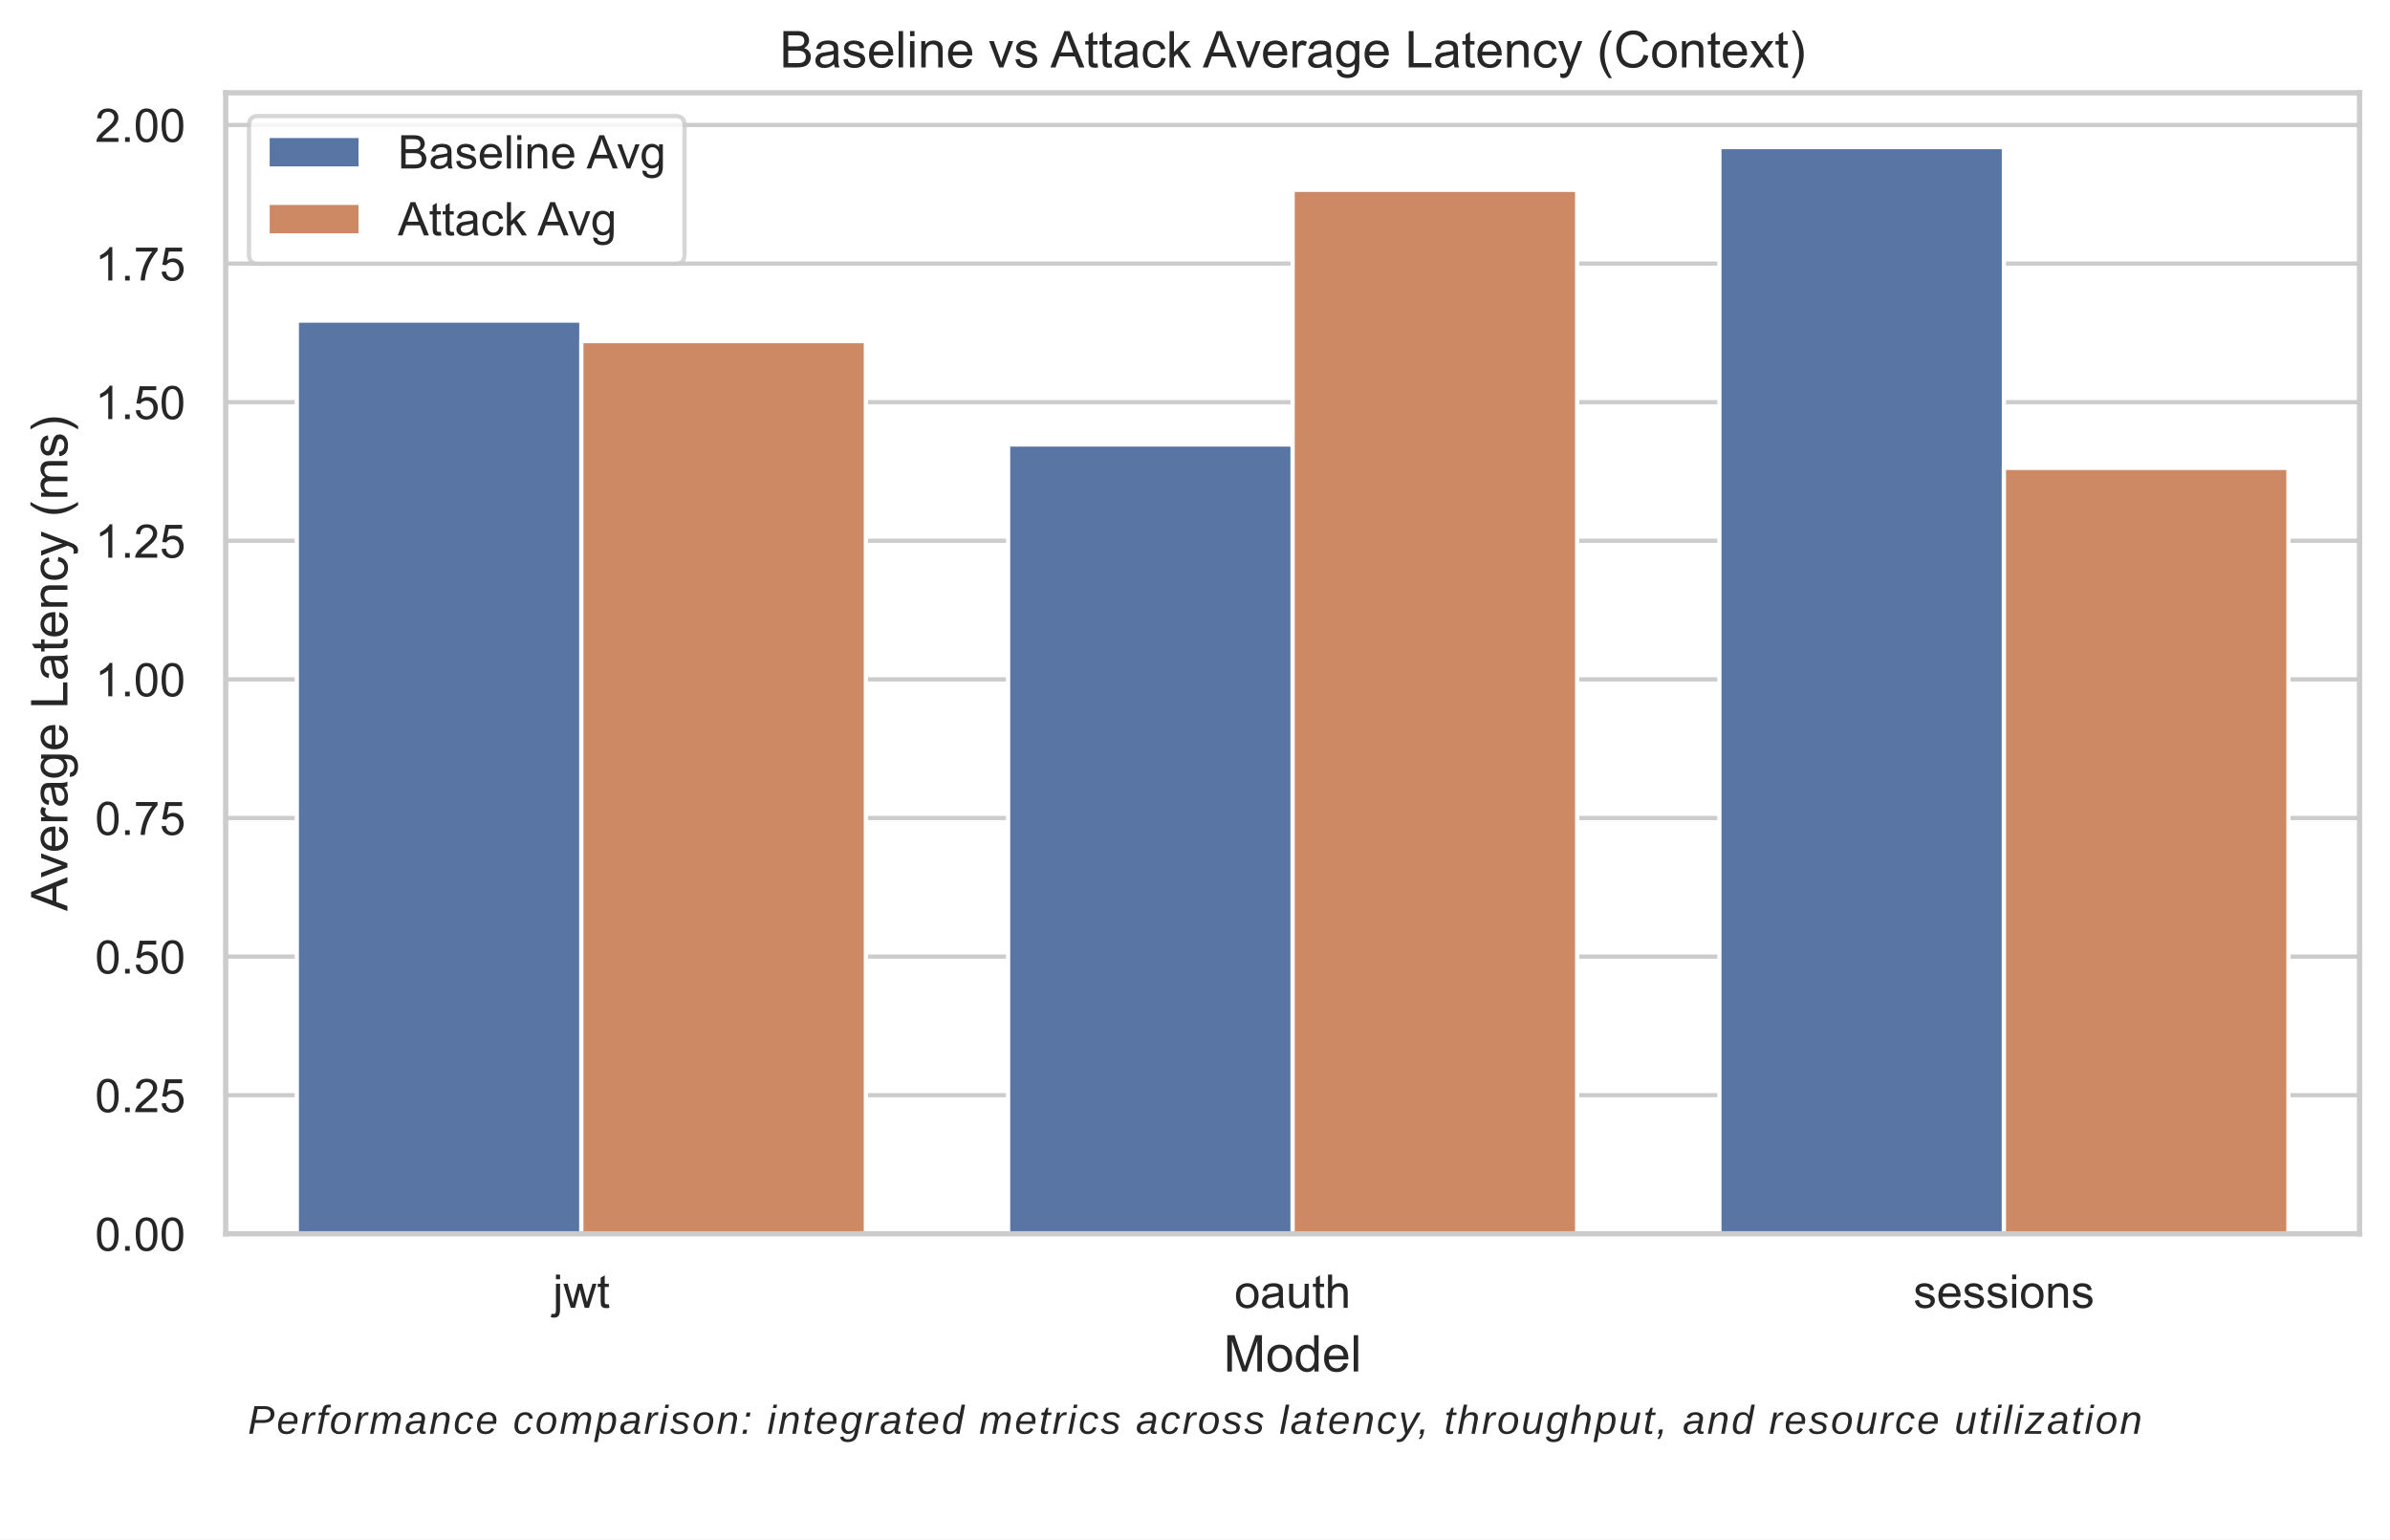
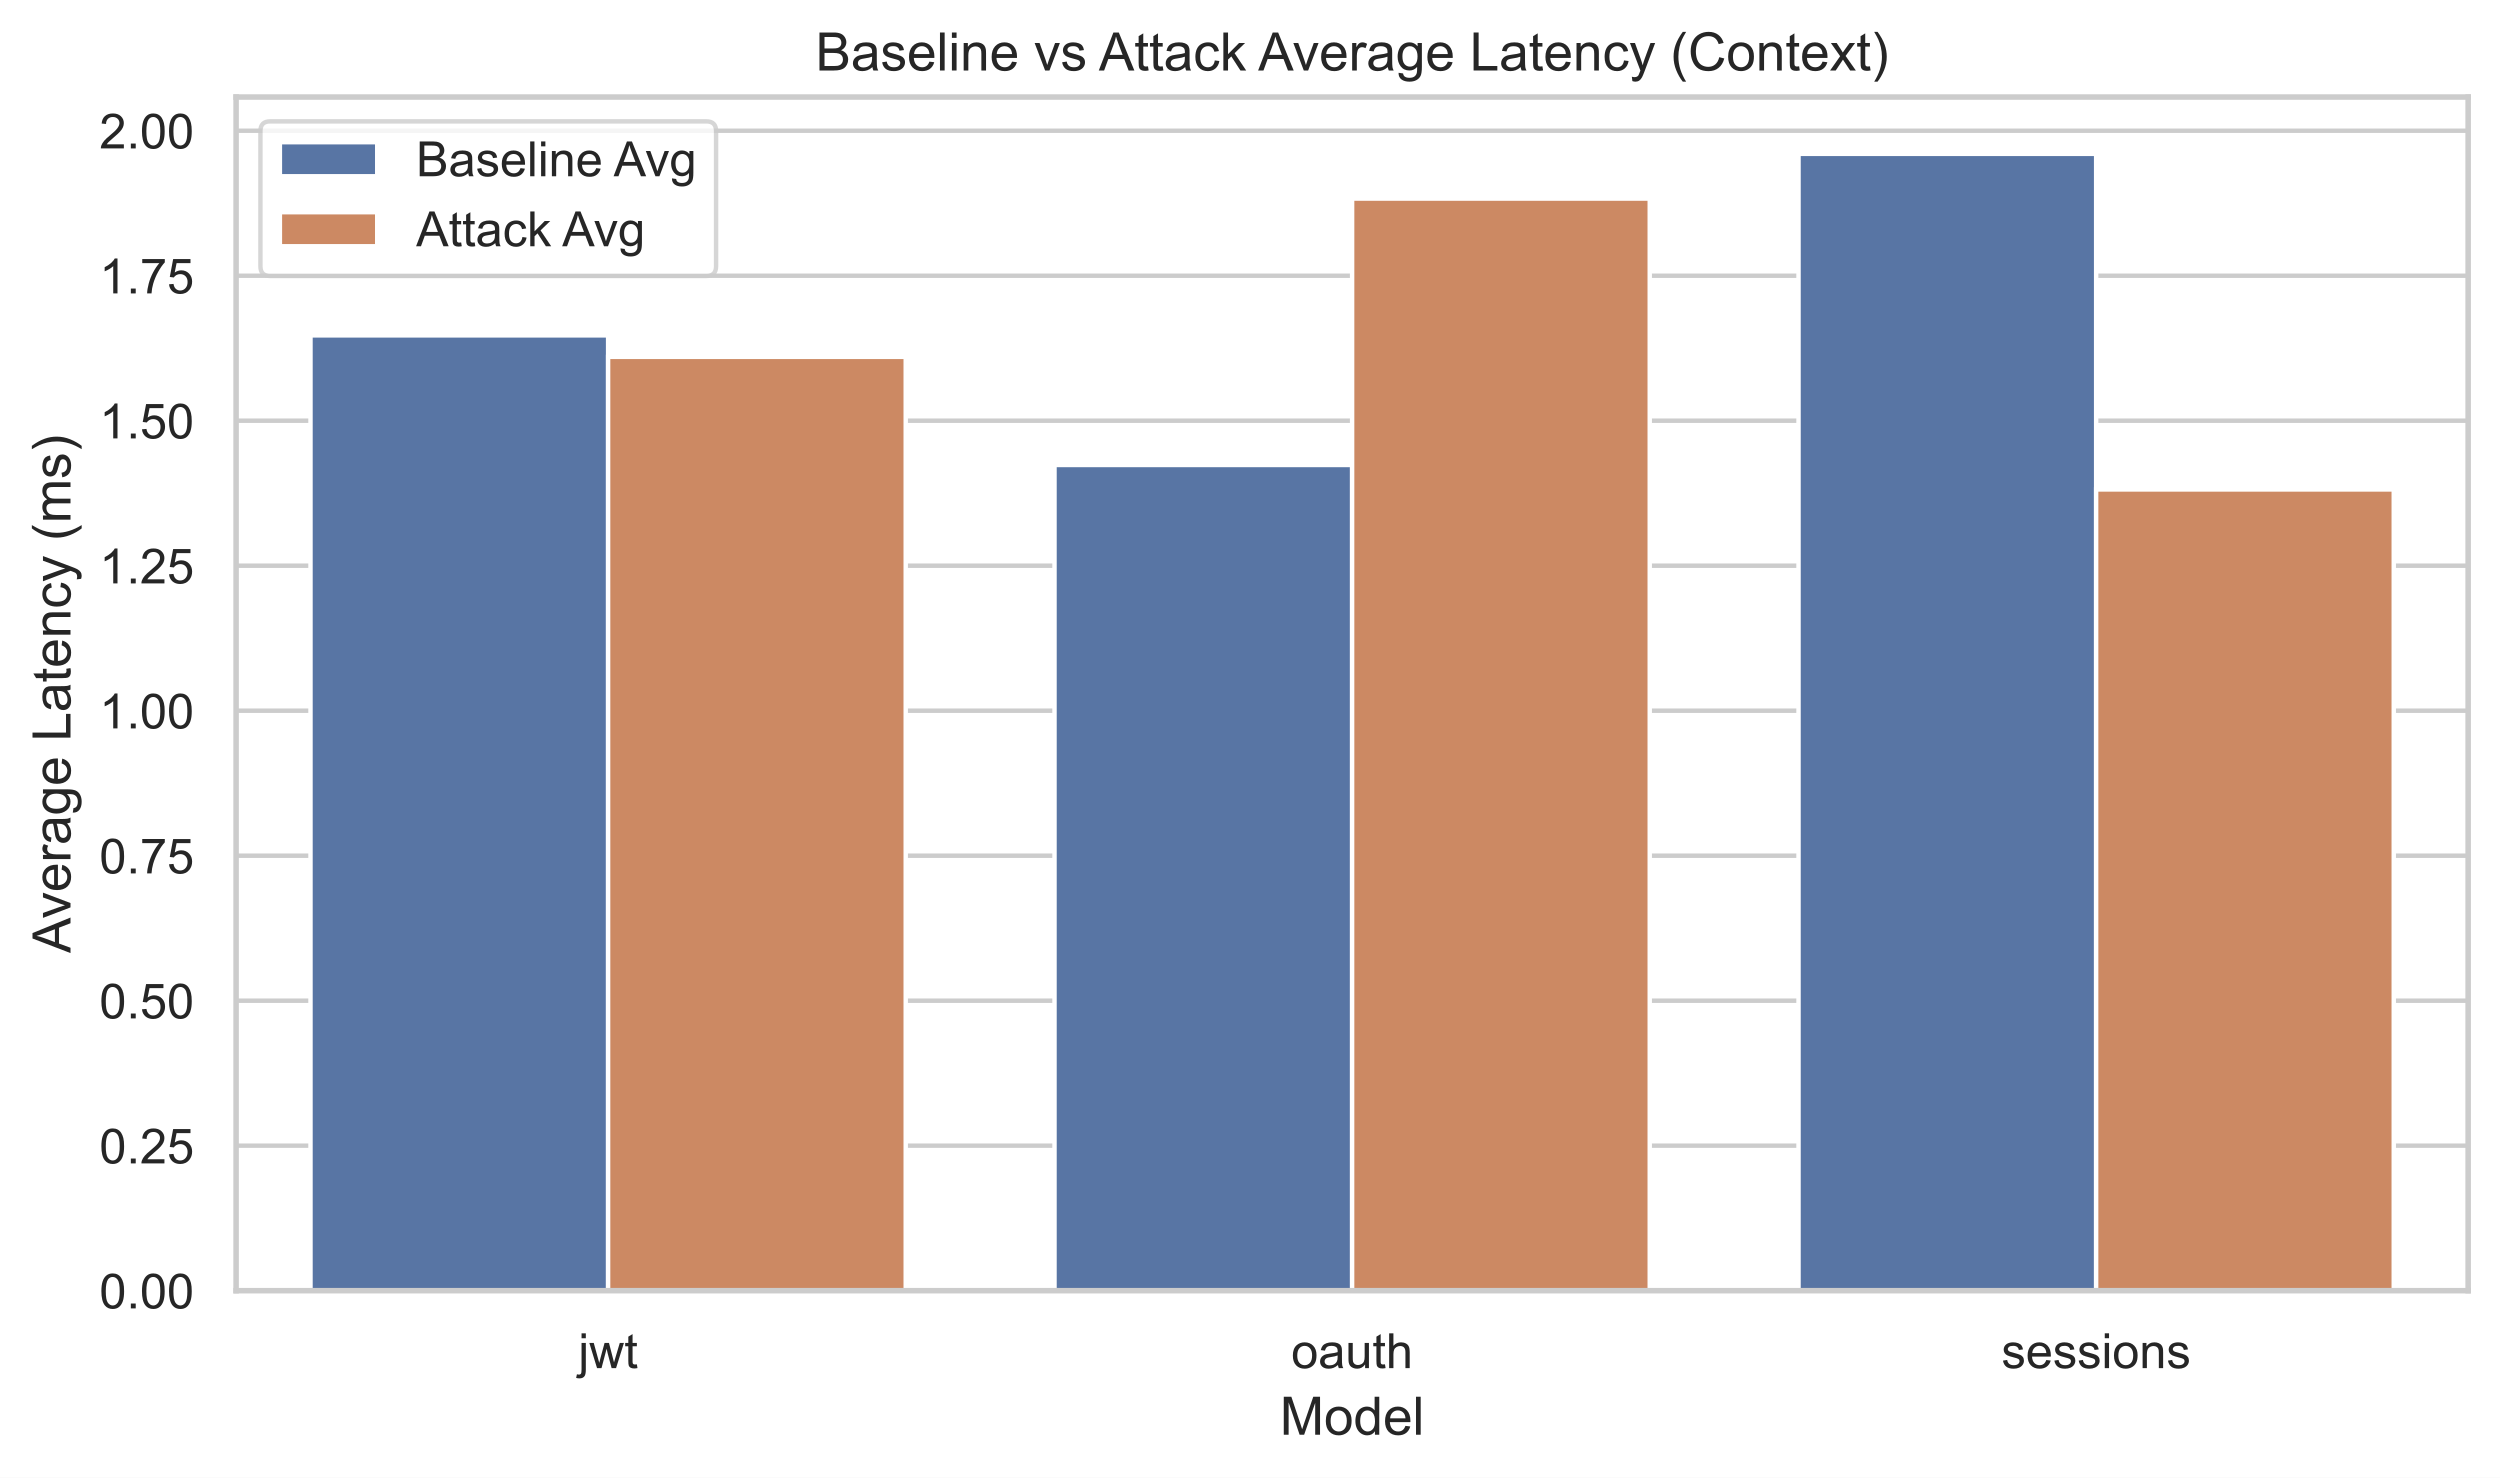
- <svg xmlns="http://www.w3.org/2000/svg" xmlns:xlink="http://www.w3.org/1999/xlink" width="565.119pt" height="364.041pt" viewBox="0 0 565.119 364.041" version="1.1">
+ <svg xmlns="http://www.w3.org/2000/svg" xmlns:xlink="http://www.w3.org/1999/xlink" width="565.119pt" height="334.041pt" viewBox="0 0 565.119 334.041" version="1.1">
  <defs>
    <style type="text/css">*{stroke-linejoin: round; stroke-linecap: butt}</style>
  </defs>
  <g id="figure_1">
    <g id="patch_1">
-       <path d="M 0 364.041  L 565.119 364.041  L 565.119 0  L 0 0  z " style="fill: #ffffff" />
+       <path d="M 0 334.041  L 565.119 334.041  L 565.119 0  L 0 0  z " style="fill: #ffffff" />
    </g>
    <g id="axes_1">
      <g id="patch_2">
        <path d="M 53.369 291.756  L 557.919 291.756  L 557.919 21.936  L 53.369 21.936  z " style="fill: #ffffff" />
      </g>
      <g id="matplotlib.axis_1">
        <g id="xtick_1">
          <g id="text_1">
            <g style="fill: #262626" transform="translate(130.7385 309.2646) scale(0.11 -0.11)">
              <defs>
                <path id="ArialMT-4d" d="M 419 3928  L 419 4581  L 981 4581  L 981 3928  L 419 3928  z M -294 -1288  L -188 -809  Q -19 -853 78 -853  Q 250 -853 334 -739  Q 419 -625 419 -169  L 419 3319  L 981 3319  L 981 -181  Q 981 -794 822 -1034  Q 619 -1347 147 -1347  Q -81 -1347 -294 -1288  z " transform="scale(0.015625)" />
                <path id="ArialMT-5a" d="M 1034 0  L 19 3319  L 600 3319  L 1128 1403  L 1325 691  Q 1338 744 1497 1375  L 2025 3319  L 2603 3319  L 3100 1394  L 3266 759  L 3456 1400  L 4025 3319  L 4572 3319  L 3534 0  L 2950 0  L 2422 1988  L 2294 2553  L 1622 0  L 1034 0  z " transform="scale(0.015625)" />
                <path id="ArialMT-57" d="M 1650 503  L 1731 6  Q 1494 -44 1306 -44  Q 1000 -44 831 53  Q 663 150 594 308  Q 525 466 525 972  L 525 2881  L 113 2881  L 113 3319  L 525 3319  L 525 4141  L 1084 4478  L 1084 3319  L 1650 3319  L 1650 2881  L 1084 2881  L 1084 941  Q 1084 700 1114 631  Q 1144 563 1211 522  Q 1278 481 1403 481  Q 1497 481 1650 503  z " transform="scale(0.015625)" />
              </defs>
              <use xlink:href="#ArialMT-4d" />
              <use xlink:href="#ArialMT-5a" transform="translate(22.21875 0)" />
              <use xlink:href="#ArialMT-57" transform="translate(94.4375 0)" />
            </g>
          </g>
        </g>
        <g id="xtick_2">
          <g id="text_2">
            <g style="fill: #262626" transform="translate(291.8817 309.2646) scale(0.11 -0.11)">
              <defs>
                <path id="ArialMT-52" d="M 213 1659  Q 213 2581 725 3025  Q 1153 3394 1769 3394  Q 2453 3394 2887 2945  Q 3322 2497 3322 1706  Q 3322 1066 3130 698  Q 2938 331 2570 128  Q 2203 -75 1769 -75  Q 1072 -75 642 372  Q 213 819 213 1659  z M 791 1659  Q 791 1022 1069 705  Q 1347 388 1769 388  Q 2188 388 2466 706  Q 2744 1025 2744 1678  Q 2744 2294 2464 2611  Q 2184 2928 1769 2928  Q 1347 2928 1069 2612  Q 791 2297 791 1659  z " transform="scale(0.015625)" />
                <path id="ArialMT-44" d="M 2588 409  Q 2275 144 1986 34  Q 1697 -75 1366 -75  Q 819 -75 525 192  Q 231 459 231 875  Q 231 1119 342 1320  Q 453 1522 633 1644  Q 813 1766 1038 1828  Q 1203 1872 1538 1913  Q 2219 1994 2541 2106  Q 2544 2222 2544 2253  Q 2544 2597 2384 2738  Q 2169 2928 1744 2928  Q 1347 2928 1158 2789  Q 969 2650 878 2297  L 328 2372  Q 403 2725 575 2942  Q 747 3159 1072 3276  Q 1397 3394 1825 3394  Q 2250 3394 2515 3294  Q 2781 3194 2906 3042  Q 3031 2891 3081 2659  Q 3109 2516 3109 2141  L 3109 1391  Q 3109 606 3145 398  Q 3181 191 3288 0  L 2700 0  Q 2613 175 2588 409  z M 2541 1666  Q 2234 1541 1622 1453  Q 1275 1403 1131 1340  Q 988 1278 909 1158  Q 831 1038 831 891  Q 831 666 1001 516  Q 1172 366 1500 366  Q 1825 366 2078 508  Q 2331 650 2450 897  Q 2541 1088 2541 1459  L 2541 1666  z " transform="scale(0.015625)" />
                <path id="ArialMT-58" d="M 2597 0  L 2597 488  Q 2209 -75 1544 -75  Q 1250 -75 995 37  Q 741 150 617 320  Q 494 491 444 738  Q 409 903 409 1263  L 409 3319  L 972 3319  L 972 1478  Q 972 1038 1006 884  Q 1059 663 1231 536  Q 1403 409 1656 409  Q 1909 409 2131 539  Q 2353 669 2445 892  Q 2538 1116 2538 1541  L 2538 3319  L 3100 3319  L 3100 0  L 2597 0  z " transform="scale(0.015625)" />
                <path id="ArialMT-4b" d="M 422 0  L 422 4581  L 984 4581  L 984 2938  Q 1378 3394 1978 3394  Q 2347 3394 2619 3248  Q 2891 3103 3008 2847  Q 3125 2591 3125 2103  L 3125 0  L 2563 0  L 2563 2103  Q 2563 2525 2380 2717  Q 2197 2909 1863 2909  Q 1613 2909 1392 2779  Q 1172 2650 1078 2428  Q 984 2206 984 1816  L 984 0  L 422 0  z " transform="scale(0.015625)" />
              </defs>
              <use xlink:href="#ArialMT-52" />
              <use xlink:href="#ArialMT-44" transform="translate(55.60938 0)" />
              <use xlink:href="#ArialMT-58" transform="translate(111.2188 0)" />
              <use xlink:href="#ArialMT-57" transform="translate(166.8281 0)" />
              <use xlink:href="#ArialMT-4b" transform="translate(194.6094 0)" />
            </g>
          </g>
        </g>
        <g id="xtick_3">
          <g id="text_3">
            <g style="fill: #262626" transform="translate(452.4294 309.2646) scale(0.11 -0.11)">
              <defs>
                <path id="ArialMT-56" d="M 197 991  L 753 1078  Q 800 744 1014 566  Q 1228 388 1613 388  Q 2000 388 2187 545  Q 2375 703 2375 916  Q 2375 1106 2209 1216  Q 2094 1291 1634 1406  Q 1016 1563 777 1677  Q 538 1791 414 1992  Q 291 2194 291 2438  Q 291 2659 392 2848  Q 494 3038 669 3163  Q 800 3259 1026 3326  Q 1253 3394 1513 3394  Q 1903 3394 2198 3281  Q 2494 3169 2634 2976  Q 2775 2784 2828 2463  L 2278 2388  Q 2241 2644 2061 2787  Q 1881 2931 1553 2931  Q 1166 2931 1000 2803  Q 834 2675 834 2503  Q 834 2394 903 2306  Q 972 2216 1119 2156  Q 1203 2125 1616 2013  Q 2213 1853 2448 1751  Q 2684 1650 2818 1456  Q 2953 1263 2953 975  Q 2953 694 2789 445  Q 2625 197 2315 61  Q 2006 -75 1616 -75  Q 969 -75 630 194  Q 291 463 197 991  z " transform="scale(0.015625)" />
                <path id="ArialMT-48" d="M 2694 1069  L 3275 997  Q 3138 488 2766 206  Q 2394 -75 1816 -75  Q 1088 -75 661 373  Q 234 822 234 1631  Q 234 2469 665 2931  Q 1097 3394 1784 3394  Q 2450 3394 2872 2941  Q 3294 2488 3294 1666  Q 3294 1616 3291 1516  L 816 1516  Q 847 969 1125 678  Q 1403 388 1819 388  Q 2128 388 2347 550  Q 2566 713 2694 1069  z M 847 1978  L 2700 1978  Q 2663 2397 2488 2606  Q 2219 2931 1791 2931  Q 1403 2931 1139 2672  Q 875 2413 847 1978  z " transform="scale(0.015625)" />
                <path id="ArialMT-4c" d="M 425 3934  L 425 4581  L 988 4581  L 988 3934  L 425 3934  z M 425 0  L 425 3319  L 988 3319  L 988 0  L 425 0  z " transform="scale(0.015625)" />
                <path id="ArialMT-51" d="M 422 0  L 422 3319  L 928 3319  L 928 2847  Q 1294 3394 1984 3394  Q 2284 3394 2536 3286  Q 2788 3178 2913 3003  Q 3038 2828 3088 2588  Q 3119 2431 3119 2041  L 3119 0  L 2556 0  L 2556 2019  Q 2556 2363 2490 2533  Q 2425 2703 2258 2804  Q 2091 2906 1866 2906  Q 1506 2906 1245 2678  Q 984 2450 984 1813  L 984 0  L 422 0  z " transform="scale(0.015625)" />
              </defs>
              <use xlink:href="#ArialMT-56" />
              <use xlink:href="#ArialMT-48" transform="translate(50 0)" />
              <use xlink:href="#ArialMT-56" transform="translate(105.6094 0)" />
              <use xlink:href="#ArialMT-56" transform="translate(155.6094 0)" />
              <use xlink:href="#ArialMT-4c" transform="translate(205.6094 0)" />
              <use xlink:href="#ArialMT-52" transform="translate(227.8281 0)" />
              <use xlink:href="#ArialMT-51" transform="translate(283.4375 0)" />
              <use xlink:href="#ArialMT-56" transform="translate(339.0469 0)" />
            </g>
          </g>
        </g>
        <g id="text_4">
          <g style="fill: #262626" transform="translate(289.3031 324.3161) scale(0.12 -0.12)">
            <defs>
              <path id="ArialMT-30" d="M 475 0  L 475 4581  L 1388 4581  L 2472 1338  Q 2622 884 2691 659  Q 2769 909 2934 1394  L 4031 4581  L 4847 4581  L 4847 0  L 4263 0  L 4263 3834  L 2931 0  L 2384 0  L 1059 3900  L 1059 0  L 475 0  z " transform="scale(0.015625)" />
              <path id="ArialMT-47" d="M 2575 0  L 2575 419  Q 2259 -75 1647 -75  Q 1250 -75 917 144  Q 584 363 401 755  Q 219 1147 219 1656  Q 219 2153 384 2558  Q 550 2963 881 3178  Q 1213 3394 1622 3394  Q 1922 3394 2156 3267  Q 2391 3141 2538 2938  L 2538 4581  L 3097 4581  L 3097 0  L 2575 0  z M 797 1656  Q 797 1019 1065 703  Q 1334 388 1700 388  Q 2069 388 2326 689  Q 2584 991 2584 1609  Q 2584 2291 2321 2609  Q 2059 2928 1675 2928  Q 1300 2928 1048 2622  Q 797 2316 797 1656  z " transform="scale(0.015625)" />
              <path id="ArialMT-4f" d="M 409 0  L 409 4581  L 972 4581  L 972 0  L 409 0  z " transform="scale(0.015625)" />
            </defs>
            <use xlink:href="#ArialMT-30" />
            <use xlink:href="#ArialMT-52" transform="translate(83.29688 0)" />
            <use xlink:href="#ArialMT-47" transform="translate(138.9062 0)" />
            <use xlink:href="#ArialMT-48" transform="translate(194.5156 0)" />
            <use xlink:href="#ArialMT-4f" transform="translate(250.125 0)" />
          </g>
        </g>
      </g>
      <g id="matplotlib.axis_2">
        <g id="ytick_1">
          <g id="line2d_1">
-             <path d="M 53.369 291.756  L 557.919 291.756  " clip-path="url(#p15ab82a717)" style="fill: none; stroke: #cccccc; stroke-linecap: round" />
+             <path d="M 53.369 291.756  L 557.919 291.756  " clip-path="url(#p425aa5b475)" style="fill: none; stroke: #cccccc; stroke-linecap: round" />
          </g>
          <g id="text_5">
            <g style="fill: #262626" transform="translate(22.46195 295.7604) scale(0.11 -0.11)">
              <defs>
                <path id="ArialMT-13" d="M 266 2259  Q 266 3072 433 3567  Q 600 4063 929 4331  Q 1259 4600 1759 4600  Q 2128 4600 2406 4451  Q 2684 4303 2865 4023  Q 3047 3744 3150 3342  Q 3253 2941 3253 2259  Q 3253 1453 3087 958  Q 2922 463 2592 192  Q 2263 -78 1759 -78  Q 1097 -78 719 397  Q 266 969 266 2259  z M 844 2259  Q 844 1131 1108 757  Q 1372 384 1759 384  Q 2147 384 2411 759  Q 2675 1134 2675 2259  Q 2675 3391 2411 3762  Q 2147 4134 1753 4134  Q 1366 4134 1134 3806  Q 844 3388 844 2259  z " transform="scale(0.015625)" />
                <path id="ArialMT-11" d="M 581 0  L 581 641  L 1222 641  L 1222 0  L 581 0  z " transform="scale(0.015625)" />
              </defs>
              <use xlink:href="#ArialMT-13" />
              <use xlink:href="#ArialMT-11" transform="translate(55.60938 0)" />
              <use xlink:href="#ArialMT-13" transform="translate(83.39062 0)" />
              <use xlink:href="#ArialMT-13" transform="translate(139 0)" />
            </g>
          </g>
        </g>
        <g id="ytick_2">
          <g id="line2d_2">
-             <path d="M 53.369 258.98  L 557.919 258.98  " clip-path="url(#p15ab82a717)" style="fill: none; stroke: #cccccc; stroke-linecap: round" />
+             <path d="M 53.369 258.98  L 557.919 258.98  " clip-path="url(#p425aa5b475)" style="fill: none; stroke: #cccccc; stroke-linecap: round" />
          </g>
          <g id="text_6">
            <g style="fill: #262626" transform="translate(22.46195 262.9844) scale(0.11 -0.11)">
              <defs>
                <path id="ArialMT-15" d="M 3222 541  L 3222 0  L 194 0  Q 188 203 259 391  Q 375 700 629 1000  Q 884 1300 1366 1694  Q 2113 2306 2375 2664  Q 2638 3022 2638 3341  Q 2638 3675 2398 3904  Q 2159 4134 1775 4134  Q 1369 4134 1125 3890  Q 881 3647 878 3216  L 300 3275  Q 359 3922 746 4261  Q 1134 4600 1788 4600  Q 2447 4600 2831 4234  Q 3216 3869 3216 3328  Q 3216 3053 3103 2787  Q 2991 2522 2730 2228  Q 2469 1934 1863 1422  Q 1356 997 1212 845  Q 1069 694 975 541  L 3222 541  z " transform="scale(0.015625)" />
                <path id="ArialMT-18" d="M 266 1200  L 856 1250  Q 922 819 1161 601  Q 1400 384 1738 384  Q 2144 384 2425 690  Q 2706 997 2706 1503  Q 2706 1984 2436 2262  Q 2166 2541 1728 2541  Q 1456 2541 1237 2417  Q 1019 2294 894 2097  L 366 2166  L 809 4519  L 3088 4519  L 3088 3981  L 1259 3981  L 1013 2750  Q 1425 3038 1878 3038  Q 2478 3038 2890 2622  Q 3303 2206 3303 1553  Q 3303 931 2941 478  Q 2500 -78 1738 -78  Q 1113 -78 717 272  Q 322 622 266 1200  z " transform="scale(0.015625)" />
              </defs>
              <use xlink:href="#ArialMT-13" />
              <use xlink:href="#ArialMT-11" transform="translate(55.60938 0)" />
              <use xlink:href="#ArialMT-15" transform="translate(83.39062 0)" />
              <use xlink:href="#ArialMT-18" transform="translate(139 0)" />
            </g>
          </g>
        </g>
        <g id="ytick_3">
          <g id="line2d_3">
-             <path d="M 53.369 226.204  L 557.919 226.204  " clip-path="url(#p15ab82a717)" style="fill: none; stroke: #cccccc; stroke-linecap: round" />
+             <path d="M 53.369 226.204  L 557.919 226.204  " clip-path="url(#p425aa5b475)" style="fill: none; stroke: #cccccc; stroke-linecap: round" />
          </g>
          <g id="text_7">
            <g style="fill: #262626" transform="translate(22.46195 230.2083) scale(0.11 -0.11)">
              <use xlink:href="#ArialMT-13" />
              <use xlink:href="#ArialMT-11" transform="translate(55.60938 0)" />
              <use xlink:href="#ArialMT-18" transform="translate(83.39062 0)" />
              <use xlink:href="#ArialMT-13" transform="translate(139 0)" />
            </g>
          </g>
        </g>
        <g id="ytick_4">
          <g id="line2d_4">
-             <path d="M 53.369 193.428  L 557.919 193.428  " clip-path="url(#p15ab82a717)" style="fill: none; stroke: #cccccc; stroke-linecap: round" />
+             <path d="M 53.369 193.428  L 557.919 193.428  " clip-path="url(#p425aa5b475)" style="fill: none; stroke: #cccccc; stroke-linecap: round" />
          </g>
          <g id="text_8">
            <g style="fill: #262626" transform="translate(22.46195 197.4322) scale(0.11 -0.11)">
              <defs>
                <path id="ArialMT-1a" d="M 303 3981  L 303 4522  L 3269 4522  L 3269 4084  Q 2831 3619 2401 2847  Q 1972 2075 1738 1259  Q 1569 684 1522 0  L 944 0  Q 953 541 1156 1306  Q 1359 2072 1739 2783  Q 2119 3494 2547 3981  L 303 3981  z " transform="scale(0.015625)" />
              </defs>
              <use xlink:href="#ArialMT-13" />
              <use xlink:href="#ArialMT-11" transform="translate(55.60938 0)" />
              <use xlink:href="#ArialMT-1a" transform="translate(83.39062 0)" />
              <use xlink:href="#ArialMT-18" transform="translate(139 0)" />
            </g>
          </g>
        </g>
        <g id="ytick_5">
          <g id="line2d_5">
-             <path d="M 53.369 160.652  L 557.919 160.652  " clip-path="url(#p15ab82a717)" style="fill: none; stroke: #cccccc; stroke-linecap: round" />
+             <path d="M 53.369 160.652  L 557.919 160.652  " clip-path="url(#p425aa5b475)" style="fill: none; stroke: #cccccc; stroke-linecap: round" />
          </g>
          <g id="text_9">
            <g style="fill: #262626" transform="translate(22.46195 164.6561) scale(0.11 -0.11)">
              <defs>
                <path id="ArialMT-14" d="M 2384 0  L 1822 0  L 1822 3584  Q 1619 3391 1289 3197  Q 959 3003 697 2906  L 697 3450  Q 1169 3672 1522 3987  Q 1875 4303 2022 4600  L 2384 4600  L 2384 0  z " transform="scale(0.015625)" />
              </defs>
              <use xlink:href="#ArialMT-14" />
              <use xlink:href="#ArialMT-11" transform="translate(55.60938 0)" />
              <use xlink:href="#ArialMT-13" transform="translate(83.39062 0)" />
              <use xlink:href="#ArialMT-13" transform="translate(139 0)" />
            </g>
          </g>
        </g>
        <g id="ytick_6">
          <g id="line2d_6">
-             <path d="M 53.369 127.876  L 557.919 127.876  " clip-path="url(#p15ab82a717)" style="fill: none; stroke: #cccccc; stroke-linecap: round" />
+             <path d="M 53.369 127.876  L 557.919 127.876  " clip-path="url(#p425aa5b475)" style="fill: none; stroke: #cccccc; stroke-linecap: round" />
          </g>
          <g id="text_10">
            <g style="fill: #262626" transform="translate(22.46195 131.8801) scale(0.11 -0.11)">
              <use xlink:href="#ArialMT-14" />
              <use xlink:href="#ArialMT-11" transform="translate(55.60938 0)" />
              <use xlink:href="#ArialMT-15" transform="translate(83.39062 0)" />
              <use xlink:href="#ArialMT-18" transform="translate(139 0)" />
            </g>
          </g>
        </g>
        <g id="ytick_7">
          <g id="line2d_7">
-             <path d="M 53.369 95.1  L 557.919 95.1  " clip-path="url(#p15ab82a717)" style="fill: none; stroke: #cccccc; stroke-linecap: round" />
+             <path d="M 53.369 95.1  L 557.919 95.1  " clip-path="url(#p425aa5b475)" style="fill: none; stroke: #cccccc; stroke-linecap: round" />
          </g>
          <g id="text_11">
            <g style="fill: #262626" transform="translate(22.46195 99.10399) scale(0.11 -0.11)">
              <use xlink:href="#ArialMT-14" />
              <use xlink:href="#ArialMT-11" transform="translate(55.60938 0)" />
              <use xlink:href="#ArialMT-18" transform="translate(83.39062 0)" />
              <use xlink:href="#ArialMT-13" transform="translate(139 0)" />
            </g>
          </g>
        </g>
        <g id="ytick_8">
          <g id="line2d_8">
-             <path d="M 53.369 62.324  L 557.919 62.324  " clip-path="url(#p15ab82a717)" style="fill: none; stroke: #cccccc; stroke-linecap: round" />
+             <path d="M 53.369 62.324  L 557.919 62.324  " clip-path="url(#p425aa5b475)" style="fill: none; stroke: #cccccc; stroke-linecap: round" />
          </g>
          <g id="text_12">
            <g style="fill: #262626" transform="translate(22.46195 66.32791) scale(0.11 -0.11)">
              <use xlink:href="#ArialMT-14" />
              <use xlink:href="#ArialMT-11" transform="translate(55.60938 0)" />
              <use xlink:href="#ArialMT-1a" transform="translate(83.39062 0)" />
              <use xlink:href="#ArialMT-18" transform="translate(139 0)" />
            </g>
          </g>
        </g>
        <g id="ytick_9">
          <g id="line2d_9">
-             <path d="M 53.369 29.548  L 557.919 29.548  " clip-path="url(#p15ab82a717)" style="fill: none; stroke: #cccccc; stroke-linecap: round" />
+             <path d="M 53.369 29.548  L 557.919 29.548  " clip-path="url(#p425aa5b475)" style="fill: none; stroke: #cccccc; stroke-linecap: round" />
          </g>
          <g id="text_13">
            <g style="fill: #262626" transform="translate(22.46195 33.55184) scale(0.11 -0.11)">
              <use xlink:href="#ArialMT-15" />
              <use xlink:href="#ArialMT-11" transform="translate(55.60938 0)" />
              <use xlink:href="#ArialMT-13" transform="translate(83.39062 0)" />
              <use xlink:href="#ArialMT-13" transform="translate(139 0)" />
            </g>
          </g>
        </g>
        <g id="text_14">
          <g style="fill: #262626" transform="translate(15.93633 215.4241) rotate(-90) scale(0.12 -0.12)">
            <defs>
              <path id="ArialMT-24" d="M -9 0  L 1750 4581  L 2403 4581  L 4278 0  L 3588 0  L 3053 1388  L 1138 1388  L 634 0  L -9 0  z M 1313 1881  L 2866 1881  L 2388 3150  Q 2169 3728 2063 4100  Q 1975 3659 1816 3225  L 1313 1881  z " transform="scale(0.015625)" />
              <path id="ArialMT-59" d="M 1344 0  L 81 3319  L 675 3319  L 1388 1331  Q 1503 1009 1600 663  Q 1675 925 1809 1294  L 2547 3319  L 3125 3319  L 1869 0  L 1344 0  z " transform="scale(0.015625)" />
              <path id="ArialMT-55" d="M 416 0  L 416 3319  L 922 3319  L 922 2816  Q 1116 3169 1280 3281  Q 1444 3394 1641 3394  Q 1925 3394 2219 3213  L 2025 2691  Q 1819 2813 1613 2813  Q 1428 2813 1281 2702  Q 1134 2591 1072 2394  Q 978 2094 978 1738  L 978 0  L 416 0  z " transform="scale(0.015625)" />
              <path id="ArialMT-4a" d="M 319 -275  L 866 -356  Q 900 -609 1056 -725  Q 1266 -881 1628 -881  Q 2019 -881 2231 -725  Q 2444 -569 2519 -288  Q 2563 -116 2559 434  Q 2191 0 1641 0  Q 956 0 581 494  Q 206 988 206 1678  Q 206 2153 378 2554  Q 550 2956 876 3175  Q 1203 3394 1644 3394  Q 2231 3394 2613 2919  L 2613 3319  L 3131 3319  L 3131 450  Q 3131 -325 2973 -648  Q 2816 -972 2473 -1159  Q 2131 -1347 1631 -1347  Q 1038 -1347 672 -1080  Q 306 -813 319 -275  z M 784 1719  Q 784 1066 1043 766  Q 1303 466 1694 466  Q 2081 466 2343 764  Q 2606 1063 2606 1700  Q 2606 2309 2336 2618  Q 2066 2928 1684 2928  Q 1309 2928 1046 2623  Q 784 2319 784 1719  z " transform="scale(0.015625)" />
              <path id="ArialMT-3" transform="scale(0.015625)" />
              <path id="ArialMT-2f" d="M 469 0  L 469 4581  L 1075 4581  L 1075 541  L 3331 541  L 3331 0  L 469 0  z " transform="scale(0.015625)" />
              <path id="ArialMT-46" d="M 2588 1216  L 3141 1144  Q 3050 572 2676 248  Q 2303 -75 1759 -75  Q 1078 -75 664 370  Q 250 816 250 1647  Q 250 2184 428 2587  Q 606 2991 970 3192  Q 1334 3394 1763 3394  Q 2303 3394 2647 3120  Q 2991 2847 3088 2344  L 2541 2259  Q 2463 2594 2264 2762  Q 2066 2931 1784 2931  Q 1359 2931 1093 2626  Q 828 2322 828 1663  Q 828 994 1084 691  Q 1341 388 1753 388  Q 2084 388 2306 591  Q 2528 794 2588 1216  z " transform="scale(0.015625)" />
              <path id="ArialMT-5c" d="M 397 -1278  L 334 -750  Q 519 -800 656 -800  Q 844 -800 956 -737  Q 1069 -675 1141 -563  Q 1194 -478 1313 -144  Q 1328 -97 1363 -6  L 103 3319  L 709 3319  L 1400 1397  Q 1534 1031 1641 628  Q 1738 1016 1872 1384  L 2581 3319  L 3144 3319  L 1881 -56  Q 1678 -603 1566 -809  Q 1416 -1088 1222 -1217  Q 1028 -1347 759 -1347  Q 597 -1347 397 -1278  z " transform="scale(0.015625)" />
              <path id="ArialMT-b" d="M 1497 -1347  Q 1031 -759 709 28  Q 388 816 388 1659  Q 388 2403 628 3084  Q 909 3875 1497 4659  L 1900 4659  Q 1522 4009 1400 3731  Q 1209 3300 1100 2831  Q 966 2247 966 1656  Q 966 153 1900 -1347  L 1497 -1347  z " transform="scale(0.015625)" />
              <path id="ArialMT-50" d="M 422 0  L 422 3319  L 925 3319  L 925 2853  Q 1081 3097 1340 3245  Q 1600 3394 1931 3394  Q 2300 3394 2536 3241  Q 2772 3088 2869 2813  Q 3263 3394 3894 3394  Q 4388 3394 4653 3120  Q 4919 2847 4919 2278  L 4919 0  L 4359 0  L 4359 2091  Q 4359 2428 4304 2576  Q 4250 2725 4106 2815  Q 3963 2906 3769 2906  Q 3419 2906 3187 2673  Q 2956 2441 2956 1928  L 2956 0  L 2394 0  L 2394 2156  Q 2394 2531 2256 2718  Q 2119 2906 1806 2906  Q 1569 2906 1367 2781  Q 1166 2656 1075 2415  Q 984 2175 984 1722  L 984 0  L 422 0  z " transform="scale(0.015625)" />
              <path id="ArialMT-c" d="M 791 -1347  L 388 -1347  Q 1322 153 1322 1656  Q 1322 2244 1188 2822  Q 1081 3291 891 3722  Q 769 4003 388 4659  L 791 4659  Q 1378 3875 1659 3084  Q 1900 2403 1900 1659  Q 1900 816 1576 28  Q 1253 -759 791 -1347  z " transform="scale(0.015625)" />
            </defs>
            <use xlink:href="#ArialMT-24" />
            <use xlink:href="#ArialMT-59" transform="translate(64.89062 0)" />
            <use xlink:href="#ArialMT-48" transform="translate(114.8906 0)" />
            <use xlink:href="#ArialMT-55" transform="translate(170.5 0)" />
            <use xlink:href="#ArialMT-44" transform="translate(203.7969 0)" />
            <use xlink:href="#ArialMT-4a" transform="translate(259.4062 0)" />
            <use xlink:href="#ArialMT-48" transform="translate(315.0156 0)" />
            <use xlink:href="#ArialMT-3" transform="translate(370.625 0)" />
            <use xlink:href="#ArialMT-2f" transform="translate(398.4062 0)" />
            <use xlink:href="#ArialMT-44" transform="translate(454.0156 0)" />
            <use xlink:href="#ArialMT-57" transform="translate(509.625 0)" />
            <use xlink:href="#ArialMT-48" transform="translate(537.4062 0)" />
            <use xlink:href="#ArialMT-51" transform="translate(593.0156 0)" />
            <use xlink:href="#ArialMT-46" transform="translate(648.625 0)" />
            <use xlink:href="#ArialMT-5c" transform="translate(698.625 0)" />
            <use xlink:href="#ArialMT-3" transform="translate(748.625 0)" />
            <use xlink:href="#ArialMT-b" transform="translate(776.4062 0)" />
            <use xlink:href="#ArialMT-50" transform="translate(809.7031 0)" />
            <use xlink:href="#ArialMT-56" transform="translate(893 0)" />
            <use xlink:href="#ArialMT-c" transform="translate(943 0)" />
          </g>
        </g>
      </g>
      <g id="patch_3">
-         <path d="M 70.187 291.756  L 137.461 291.756  L 137.461 75.817  L 70.187 75.817  z " clip-path="url(#p15ab82a717)" style="fill: #5875a4; stroke: #ffffff; stroke-linejoin: miter" />
+         <path d="M 70.187 291.756  L 137.461 291.756  L 137.461 75.817  L 70.187 75.817  z " clip-path="url(#p425aa5b475)" style="fill: #5875a4; stroke: #ffffff; stroke-linejoin: miter" />
      </g>
      <g id="patch_4">
-         <path d="M 238.37 291.756  L 305.644 291.756  L 305.644 105.109  L 238.37 105.109  z " clip-path="url(#p15ab82a717)" style="fill: #5875a4; stroke: #ffffff; stroke-linejoin: miter" />
+         <path d="M 238.37 291.756  L 305.644 291.756  L 305.644 105.109  L 238.37 105.109  z " clip-path="url(#p425aa5b475)" style="fill: #5875a4; stroke: #ffffff; stroke-linejoin: miter" />
      </g>
      <g id="patch_5">
-         <path d="M 406.554 291.756  L 473.827 291.756  L 473.827 34.785  L 406.554 34.785  z " clip-path="url(#p15ab82a717)" style="fill: #5875a4; stroke: #ffffff; stroke-linejoin: miter" />
+         <path d="M 406.554 291.756  L 473.827 291.756  L 473.827 34.785  L 406.554 34.785  z " clip-path="url(#p425aa5b475)" style="fill: #5875a4; stroke: #ffffff; stroke-linejoin: miter" />
      </g>
      <g id="patch_6">
-         <path d="M 137.461 291.756  L 204.734 291.756  L 204.734 80.672  L 137.461 80.672  z " clip-path="url(#p15ab82a717)" style="fill: #cc8963; stroke: #ffffff; stroke-linejoin: miter" />
+         <path d="M 137.461 291.756  L 204.734 291.756  L 204.734 80.672  L 137.461 80.672  z " clip-path="url(#p425aa5b475)" style="fill: #cc8963; stroke: #ffffff; stroke-linejoin: miter" />
      </g>
      <g id="patch_7">
-         <path d="M 305.644 291.756  L 372.917 291.756  L 372.917 44.898  L 305.644 44.898  z " clip-path="url(#p15ab82a717)" style="fill: #cc8963; stroke: #ffffff; stroke-linejoin: miter" />
+         <path d="M 305.644 291.756  L 372.917 291.756  L 372.917 44.898  L 305.644 44.898  z " clip-path="url(#p425aa5b475)" style="fill: #cc8963; stroke: #ffffff; stroke-linejoin: miter" />
      </g>
      <g id="patch_8">
-         <path d="M 473.827 291.756  L 541.1 291.756  L 541.1 110.648  L 473.827 110.648  z " clip-path="url(#p15ab82a717)" style="fill: #cc8963; stroke: #ffffff; stroke-linejoin: miter" />
+         <path d="M 473.827 291.756  L 541.1 291.756  L 541.1 110.648  L 473.827 110.648  z " clip-path="url(#p425aa5b475)" style="fill: #cc8963; stroke: #ffffff; stroke-linejoin: miter" />
      </g>
      <g id="patch_9">
-         <path d="M 137.461 291.756  L 137.461 291.756  L 137.461 291.756  L 137.461 291.756  z " clip-path="url(#p15ab82a717)" style="fill: #5875a4; stroke: #ffffff; stroke-linejoin: miter" />
+         <path d="M 137.461 291.756  L 137.461 291.756  L 137.461 291.756  L 137.461 291.756  z " clip-path="url(#p425aa5b475)" style="fill: #5875a4; stroke: #ffffff; stroke-linejoin: miter" />
      </g>
      <g id="patch_10">
-         <path d="M 137.461 291.756  L 137.461 291.756  L 137.461 291.756  L 137.461 291.756  z " clip-path="url(#p15ab82a717)" style="fill: #cc8963; stroke: #ffffff; stroke-linejoin: miter" />
+         <path d="M 137.461 291.756  L 137.461 291.756  L 137.461 291.756  L 137.461 291.756  z " clip-path="url(#p425aa5b475)" style="fill: #cc8963; stroke: #ffffff; stroke-linejoin: miter" />
      </g>
      <g id="line2d_10">
-         <path clip-path="url(#p15ab82a717)" style="fill: none; stroke: #424242; stroke-width: 2.25; stroke-linecap: round" />
+         <path clip-path="url(#p425aa5b475)" style="fill: none; stroke: #424242; stroke-width: 2.25; stroke-linecap: round" />
      </g>
      <g id="line2d_11">
-         <path clip-path="url(#p15ab82a717)" style="fill: none; stroke: #424242; stroke-width: 2.25; stroke-linecap: round" />
+         <path clip-path="url(#p425aa5b475)" style="fill: none; stroke: #424242; stroke-width: 2.25; stroke-linecap: round" />
      </g>
      <g id="line2d_12">
-         <path clip-path="url(#p15ab82a717)" style="fill: none; stroke: #424242; stroke-width: 2.25; stroke-linecap: round" />
+         <path clip-path="url(#p425aa5b475)" style="fill: none; stroke: #424242; stroke-width: 2.25; stroke-linecap: round" />
      </g>
      <g id="line2d_13">
-         <path clip-path="url(#p15ab82a717)" style="fill: none; stroke: #424242; stroke-width: 2.25; stroke-linecap: round" />
+         <path clip-path="url(#p425aa5b475)" style="fill: none; stroke: #424242; stroke-width: 2.25; stroke-linecap: round" />
      </g>
      <g id="line2d_14">
-         <path clip-path="url(#p15ab82a717)" style="fill: none; stroke: #424242; stroke-width: 2.25; stroke-linecap: round" />
+         <path clip-path="url(#p425aa5b475)" style="fill: none; stroke: #424242; stroke-width: 2.25; stroke-linecap: round" />
      </g>
      <g id="line2d_15">
-         <path clip-path="url(#p15ab82a717)" style="fill: none; stroke: #424242; stroke-width: 2.25; stroke-linecap: round" />
+         <path clip-path="url(#p425aa5b475)" style="fill: none; stroke: #424242; stroke-width: 2.25; stroke-linecap: round" />
      </g>
      <g id="patch_11">
        <path d="M 53.369 291.756  L 53.369 21.936  " style="fill: none; stroke: #cccccc; stroke-width: 1.25; stroke-linejoin: miter; stroke-linecap: square" />
      </g>
      <g id="patch_12">
        <path d="M 557.919 291.756  L 557.919 21.936  " style="fill: none; stroke: #cccccc; stroke-width: 1.25; stroke-linejoin: miter; stroke-linecap: square" />
      </g>
      <g id="patch_13">
        <path d="M 53.369 291.756  L 557.919 291.756  " style="fill: none; stroke: #cccccc; stroke-width: 1.25; stroke-linejoin: miter; stroke-linecap: square" />
      </g>
      <g id="patch_14">
        <path d="M 53.369 21.936  L 557.919 21.936  " style="fill: none; stroke: #cccccc; stroke-width: 1.25; stroke-linejoin: miter; stroke-linecap: square" />
      </g>
      <g id="text_15">
        <g style="fill: #262626" transform="translate(184.3613 15.93633) scale(0.12 -0.12)">
          <defs>
            <path id="ArialMT-25" d="M 469 0  L 469 4581  L 2188 4581  Q 2713 4581 3030 4442  Q 3347 4303 3526 4014  Q 3706 3725 3706 3409  Q 3706 3116 3547 2856  Q 3388 2597 3066 2438  Q 3481 2316 3704 2022  Q 3928 1728 3928 1328  Q 3928 1006 3792 729  Q 3656 453 3456 303  Q 3256 153 2954 76  Q 2653 0 2216 0  L 469 0  z M 1075 2656  L 2066 2656  Q 2469 2656 2644 2709  Q 2875 2778 2992 2937  Q 3109 3097 3109 3338  Q 3109 3566 3000 3739  Q 2891 3913 2687 3977  Q 2484 4041 1991 4041  L 1075 4041  L 1075 2656  z M 1075 541  L 2216 541  Q 2509 541 2628 563  Q 2838 600 2978 687  Q 3119 775 3209 942  Q 3300 1109 3300 1328  Q 3300 1584 3169 1773  Q 3038 1963 2805 2039  Q 2572 2116 2134 2116  L 1075 2116  L 1075 541  z " transform="scale(0.015625)" />
            <path id="ArialMT-4e" d="M 425 0  L 425 4581  L 988 4581  L 988 1969  L 2319 3319  L 3047 3319  L 1778 2088  L 3175 0  L 2481 0  L 1384 1697  L 988 1316  L 988 0  L 425 0  z " transform="scale(0.015625)" />
            <path id="ArialMT-26" d="M 3763 1606  L 4369 1453  Q 4178 706 3683 314  Q 3188 -78 2472 -78  Q 1731 -78 1267 223  Q 803 525 561 1097  Q 319 1669 319 2325  Q 319 3041 592 3573  Q 866 4106 1370 4382  Q 1875 4659 2481 4659  Q 3169 4659 3637 4309  Q 4106 3959 4291 3325  L 3694 3184  Q 3534 3684 3231 3912  Q 2928 4141 2469 4141  Q 1941 4141 1586 3887  Q 1231 3634 1087 3207  Q 944 2781 944 2328  Q 944 1744 1114 1308  Q 1284 872 1643 656  Q 2003 441 2422 441  Q 2931 441 3284 734  Q 3638 1028 3763 1606  z " transform="scale(0.015625)" />
            <path id="ArialMT-5b" d="M 47 0  L 1259 1725  L 138 3319  L 841 3319  L 1350 2541  Q 1494 2319 1581 2169  Q 1719 2375 1834 2534  L 2394 3319  L 3066 3319  L 1919 1756  L 3153 0  L 2463 0  L 1781 1031  L 1600 1309  L 728 0  L 47 0  z " transform="scale(0.015625)" />
          </defs>
          <use xlink:href="#ArialMT-25" />
          <use xlink:href="#ArialMT-44" transform="translate(66.70312 0)" />
          <use xlink:href="#ArialMT-56" transform="translate(122.3125 0)" />
          <use xlink:href="#ArialMT-48" transform="translate(172.3125 0)" />
          <use xlink:href="#ArialMT-4f" transform="translate(227.9219 0)" />
          <use xlink:href="#ArialMT-4c" transform="translate(250.1406 0)" />
          <use xlink:href="#ArialMT-51" transform="translate(272.3594 0)" />
          <use xlink:href="#ArialMT-48" transform="translate(327.9688 0)" />
          <use xlink:href="#ArialMT-3" transform="translate(383.5781 0)" />
          <use xlink:href="#ArialMT-59" transform="translate(411.3594 0)" />
          <use xlink:href="#ArialMT-56" transform="translate(461.3594 0)" />
          <use xlink:href="#ArialMT-3" transform="translate(511.3594 0)" />
          <use xlink:href="#ArialMT-24" transform="translate(533.625 0)" />
          <use xlink:href="#ArialMT-57" transform="translate(600.3281 0)" />
          <use xlink:href="#ArialMT-57" transform="translate(628.1094 0)" />
          <use xlink:href="#ArialMT-44" transform="translate(655.8906 0)" />
          <use xlink:href="#ArialMT-46" transform="translate(711.5 0)" />
          <use xlink:href="#ArialMT-4e" transform="translate(761.5 0)" />
          <use xlink:href="#ArialMT-3" transform="translate(811.5 0)" />
          <use xlink:href="#ArialMT-24" transform="translate(833.7656 0)" />
          <use xlink:href="#ArialMT-59" transform="translate(898.6562 0)" />
          <use xlink:href="#ArialMT-48" transform="translate(948.6562 0)" />
          <use xlink:href="#ArialMT-55" transform="translate(1004.266 0)" />
          <use xlink:href="#ArialMT-44" transform="translate(1037.562 0)" />
          <use xlink:href="#ArialMT-4a" transform="translate(1093.172 0)" />
          <use xlink:href="#ArialMT-48" transform="translate(1148.781 0)" />
          <use xlink:href="#ArialMT-3" transform="translate(1204.391 0)" />
          <use xlink:href="#ArialMT-2f" transform="translate(1232.172 0)" />
          <use xlink:href="#ArialMT-44" transform="translate(1287.781 0)" />
          <use xlink:href="#ArialMT-57" transform="translate(1343.391 0)" />
          <use xlink:href="#ArialMT-48" transform="translate(1371.172 0)" />
          <use xlink:href="#ArialMT-51" transform="translate(1426.781 0)" />
          <use xlink:href="#ArialMT-46" transform="translate(1482.391 0)" />
          <use xlink:href="#ArialMT-5c" transform="translate(1532.391 0)" />
          <use xlink:href="#ArialMT-3" transform="translate(1582.391 0)" />
          <use xlink:href="#ArialMT-b" transform="translate(1610.172 0)" />
          <use xlink:href="#ArialMT-26" transform="translate(1643.469 0)" />
          <use xlink:href="#ArialMT-52" transform="translate(1715.688 0)" />
          <use xlink:href="#ArialMT-51" transform="translate(1771.297 0)" />
          <use xlink:href="#ArialMT-57" transform="translate(1826.906 0)" />
          <use xlink:href="#ArialMT-48" transform="translate(1854.688 0)" />
          <use xlink:href="#ArialMT-5b" transform="translate(1910.297 0)" />
          <use xlink:href="#ArialMT-57" transform="translate(1960.297 0)" />
          <use xlink:href="#ArialMT-c" transform="translate(1988.078 0)" />
        </g>
      </g>
      <g id="legend_1">
        <g id="patch_15">
          <path d="M 61.069 62.383  L 159.667 62.383  Q 161.867 62.383 161.867 60.183  L 161.867 29.636  Q 161.867 27.436 159.667 27.436  L 61.069 27.436  Q 58.869 27.436 58.869 29.636  L 58.869 60.183  Q 58.869 62.383 61.069 62.383  z " style="fill: #ffffff; opacity: 0.8; stroke: #cccccc; stroke-linejoin: miter" />
        </g>
        <g id="patch_16">
          <path d="M 63.269 39.845  L 85.269 39.845  L 85.269 32.145  L 63.269 32.145  z " style="fill: #5875a4; stroke: #ffffff; stroke-linejoin: miter" />
        </g>
        <g id="text_16">
          <g style="fill: #262626" transform="translate(94.06898 39.84463) scale(0.11 -0.11)">
            <use xlink:href="#ArialMT-25" />
            <use xlink:href="#ArialMT-44" transform="translate(66.70312 0)" />
            <use xlink:href="#ArialMT-56" transform="translate(122.3125 0)" />
            <use xlink:href="#ArialMT-48" transform="translate(172.3125 0)" />
            <use xlink:href="#ArialMT-4f" transform="translate(227.9219 0)" />
            <use xlink:href="#ArialMT-4c" transform="translate(250.1406 0)" />
            <use xlink:href="#ArialMT-51" transform="translate(272.3594 0)" />
            <use xlink:href="#ArialMT-48" transform="translate(327.9688 0)" />
            <use xlink:href="#ArialMT-3" transform="translate(383.5781 0)" />
            <use xlink:href="#ArialMT-24" transform="translate(405.8438 0)" />
            <use xlink:href="#ArialMT-59" transform="translate(470.7344 0)" />
            <use xlink:href="#ArialMT-4a" transform="translate(520.7344 0)" />
          </g>
        </g>
        <g id="patch_17">
          <path d="M 63.269 55.668  L 85.269 55.668  L 85.269 47.968  L 63.269 47.968  z " style="fill: #cc8963; stroke: #ffffff; stroke-linejoin: miter" />
        </g>
        <g id="text_17">
          <g style="fill: #262626" transform="translate(94.06898 55.66809) scale(0.11 -0.11)">
            <use xlink:href="#ArialMT-24" />
            <use xlink:href="#ArialMT-57" transform="translate(66.70312 0)" />
            <use xlink:href="#ArialMT-57" transform="translate(94.48438 0)" />
            <use xlink:href="#ArialMT-44" transform="translate(122.2656 0)" />
            <use xlink:href="#ArialMT-46" transform="translate(177.875 0)" />
            <use xlink:href="#ArialMT-4e" transform="translate(227.875 0)" />
            <use xlink:href="#ArialMT-3" transform="translate(277.875 0)" />
            <use xlink:href="#ArialMT-24" transform="translate(300.1406 0)" />
            <use xlink:href="#ArialMT-59" transform="translate(365.0312 0)" />
            <use xlink:href="#ArialMT-4a" transform="translate(415.0312 0)" />
          </g>
        </g>
      </g>
    </g>
  </g>
-   <g id="text_footnote">
-     <g style="fill: #262626" transform="translate(282.5593 339.04) scale(0.95 0.95)">
-       <text x="0" y="0" style="font-family: Arial; font-size: 10px; letter-spacing: 0.5px; font-style: italic; text-anchor: middle;">Performance comparison: integrated metrics across latency, throughput, and resource utilization</text>
-     </g>
-   </g>
  <defs>
-     <clipPath id="p15ab82a717">
+     <clipPath id="p425aa5b475">
      <rect x="53.369" y="21.936" width="504.55" height="269.82" />
    </clipPath>
  </defs>
</svg>
